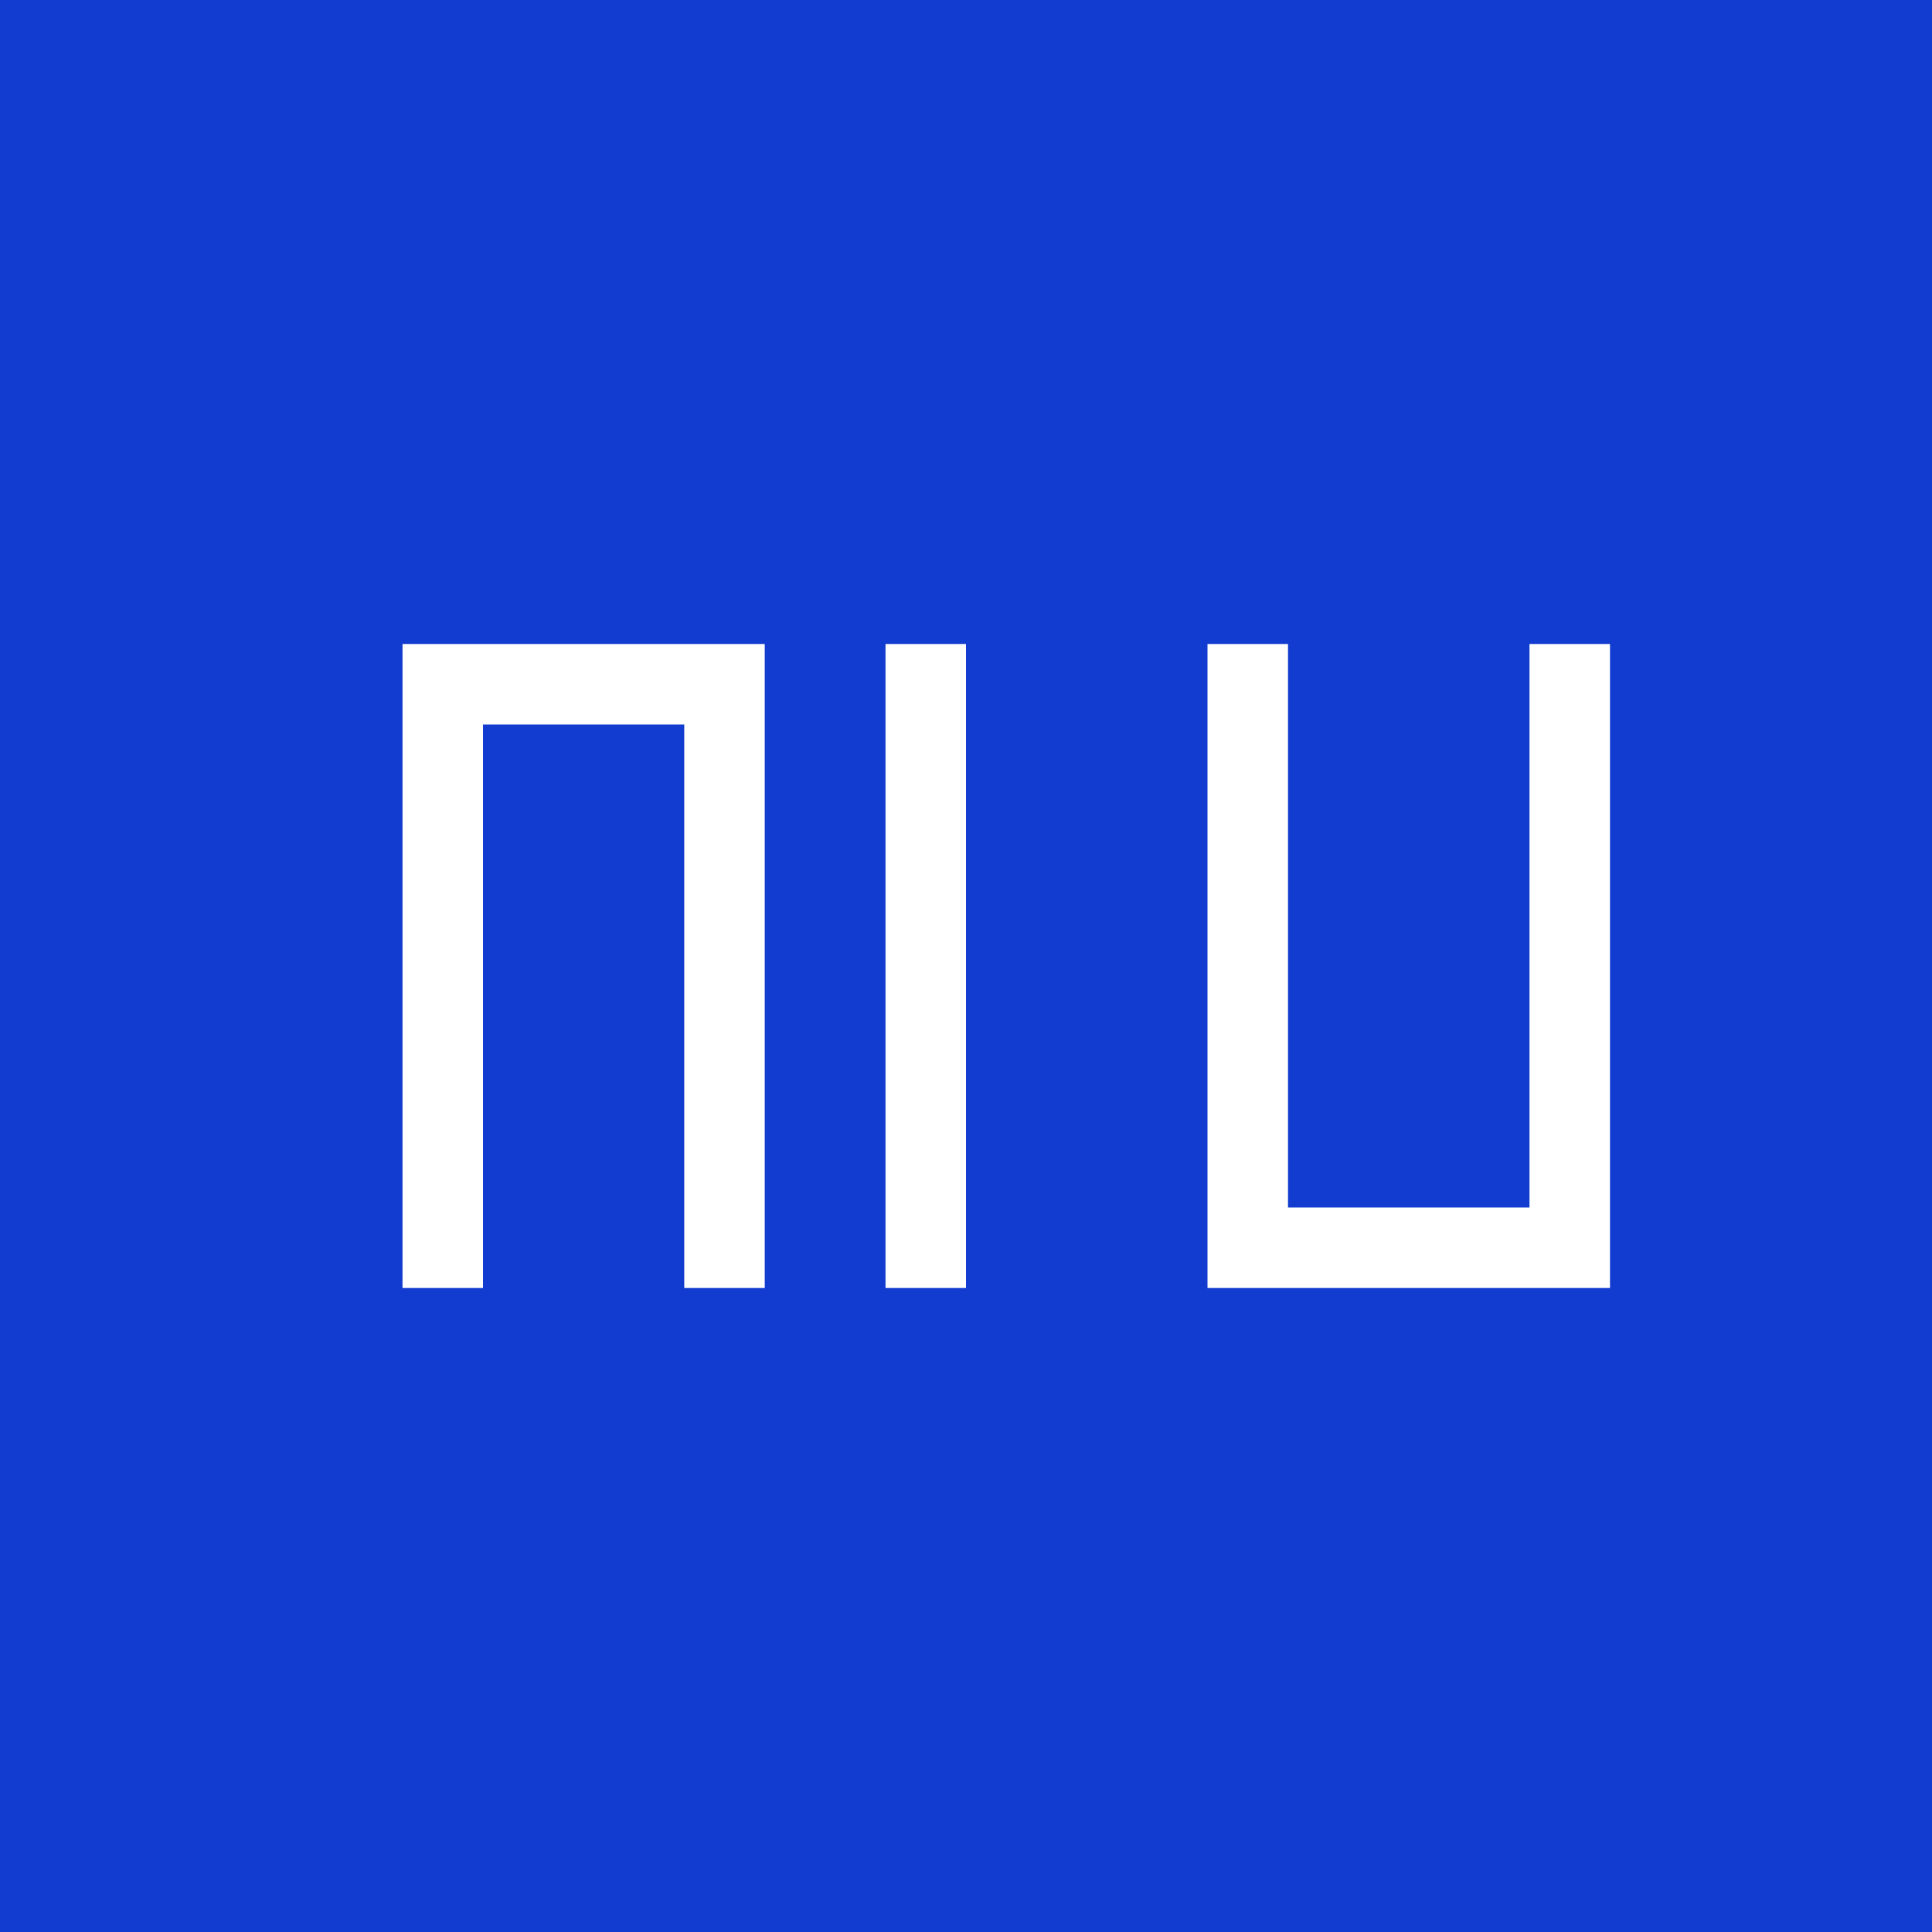
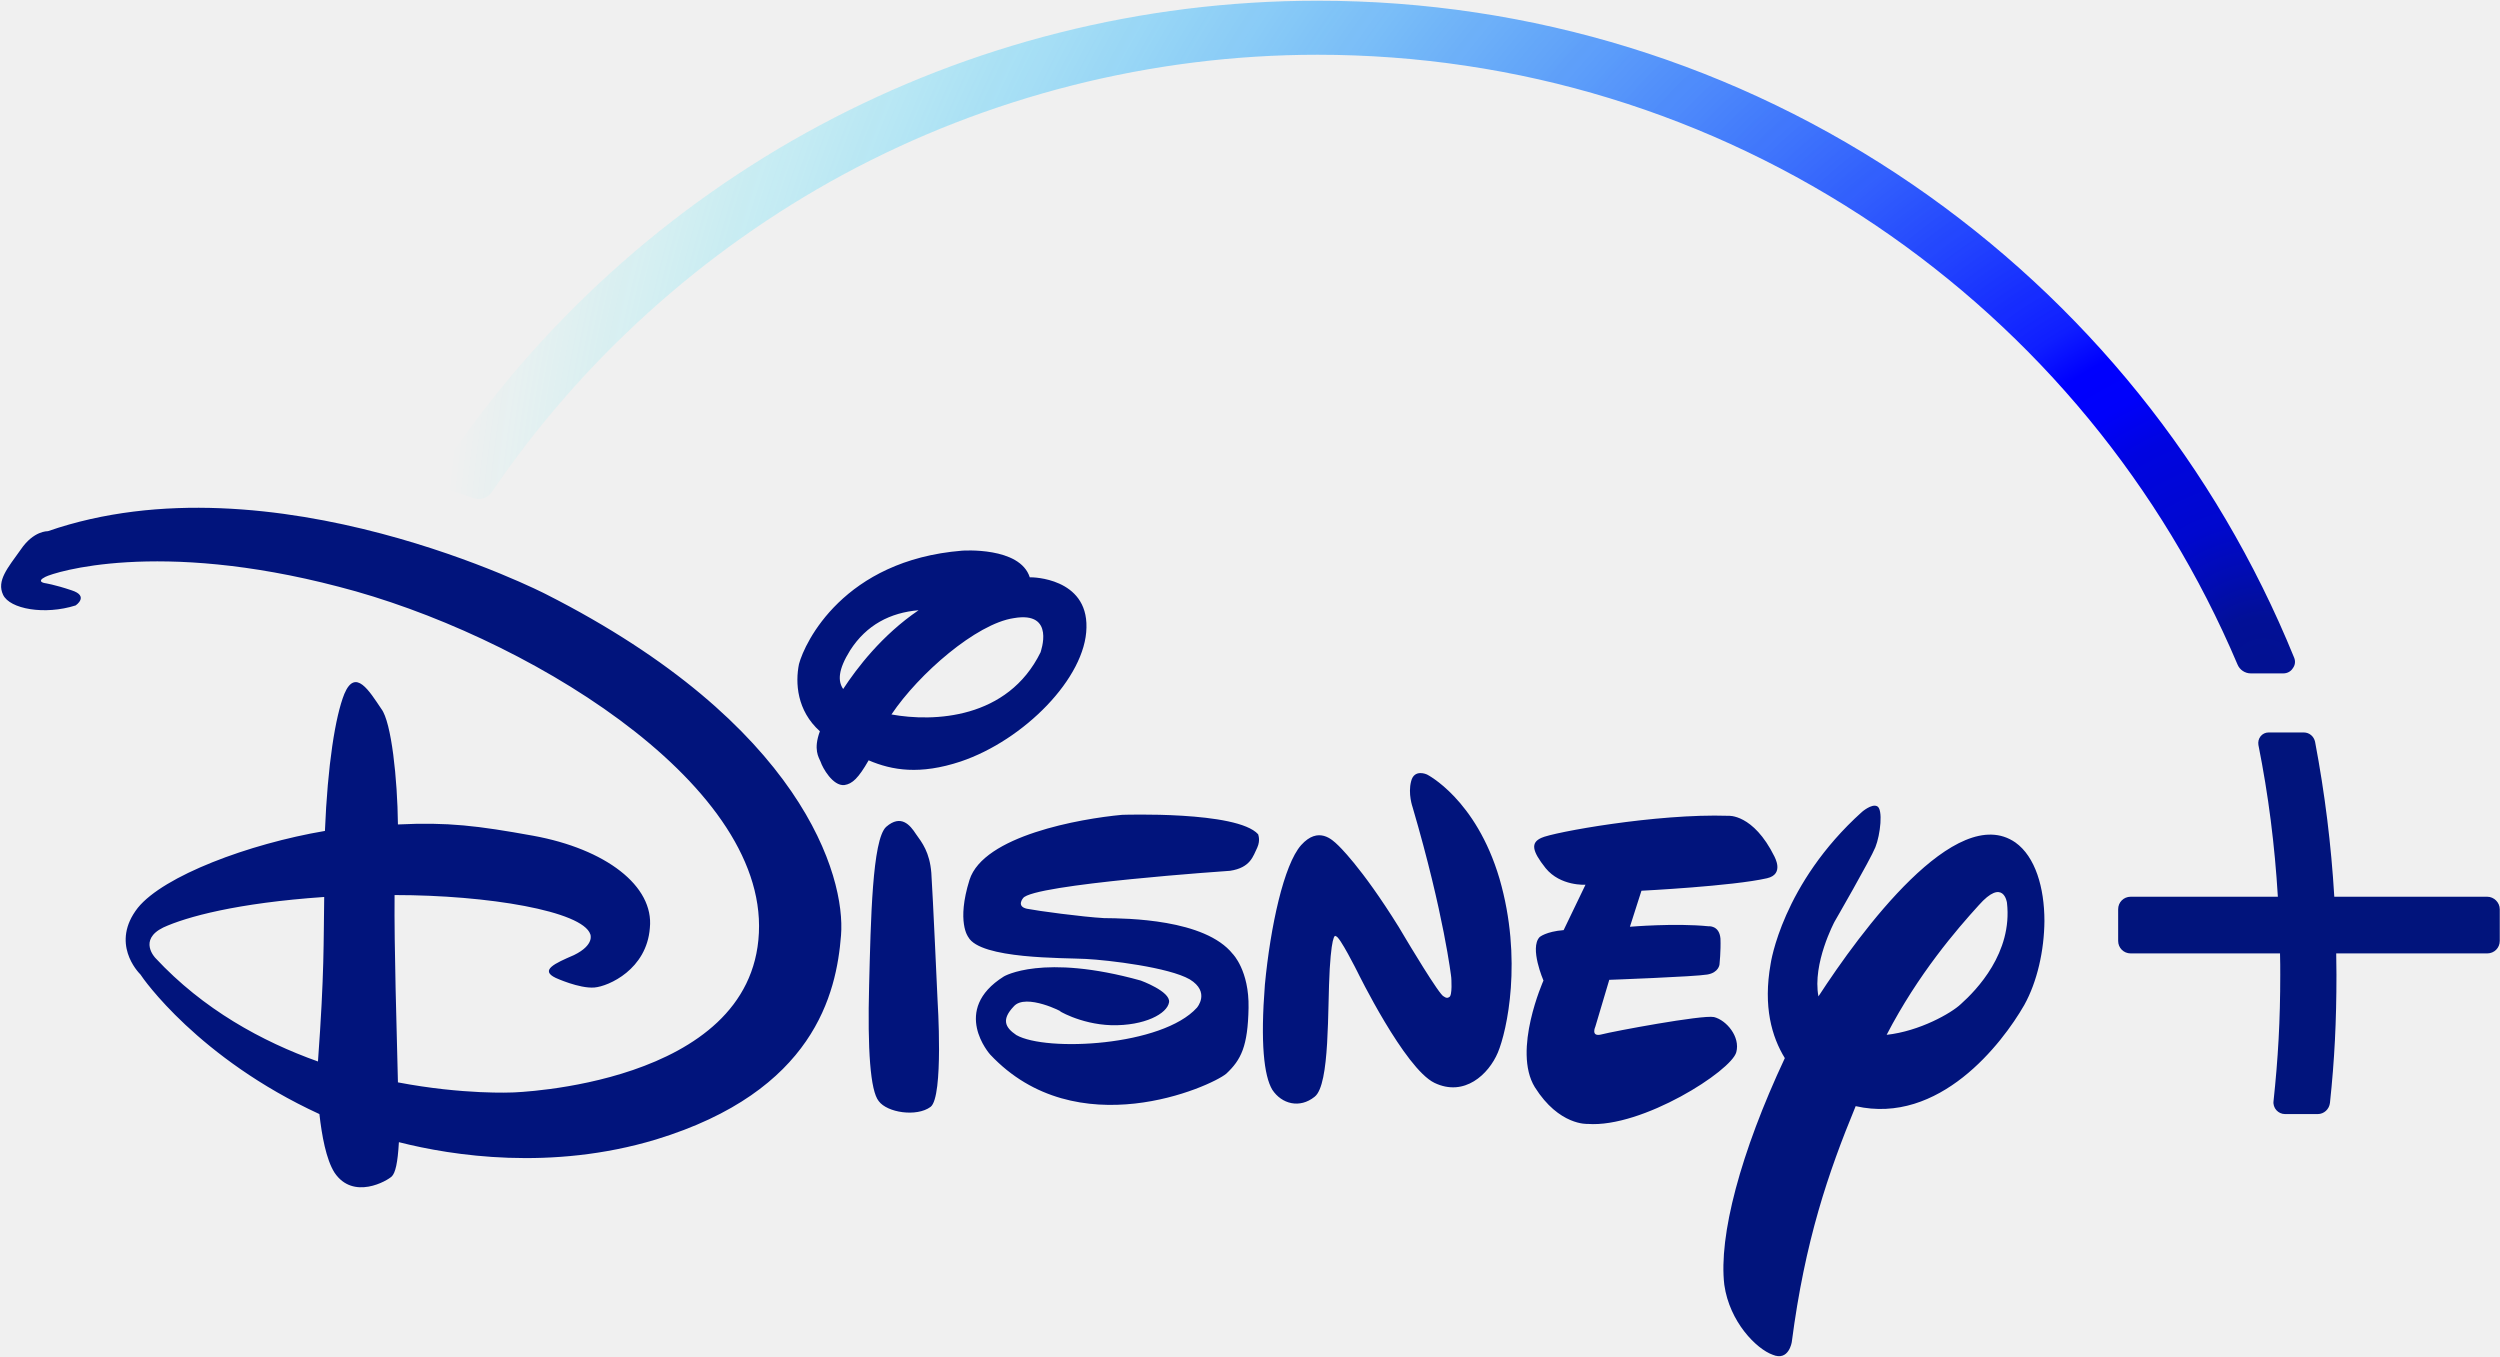
- <svg xmlns="http://www.w3.org/2000/svg" viewBox="0 0 48 48">
-   <rect fill="#113CCF" width="48" height="48" />
-   <path fill="white" d="M12 16h7v16h-2V18h-5v14h-2V16zm10 0h2v16h-2V16zm8 0h2v14h6v2h-8V16zm8 0h2v16h-2V16z" />
+ <svg xmlns="http://www.w3.org/2000/svg" width="1041px" height="565px" viewBox="0 0 1041 565" version="1.1">
+   <g id="Layer_1">
+     <g id="group">
+       <g id="group-1">
+         <g id="group-2">
+           <path id="Path" d="M735.8 365.7 C721.4 369 683.5 370.9 683.5 370.9 L678.7 385.9 C678.7 385.9 697.6 384.3 711.4 385.7 711.4 385.7 715.9 385.2 716.4 390.8 716.6 396 716 401.6 716 401.6 716 401.6 715.7 405 710.9 405.8 705.7 406.7 670.1 408 670.1 408 L664.3 427.5 C664.3 427.5 662.2 432 667 430.7 671.5 429.5 708.8 422.5 713.7 423.5 718.9 424.8 724.7 431.7 723 438.1 721 445.9 683.8 469.7 661.1 468 661.1 468 649.2 468.8 639.1 452.7 629.7 437.4 642.7 408.3 642.7 408.3 642.7 408.3 636.8 394.7 641.1 390.2 641.1 390.2 643.7 387.9 651.1 387.3 L660.2 368.4 C660.2 368.4 649.8 369.1 643.6 361.5 637.8 354.2 637.4 350.9 641.8 348.9 646.5 346.6 689.8 338.7 719.6 339.7 719.6 339.7 730 338.7 738.9 356.7 738.8 356.7 743.2 364 735.8 365.7 Z M623.7 438.3 C619.9 447.3 609.8 456.9 597.3 450.9 584.9 444.9 565.2 404.6 565.2 404.6 565.2 404.6 557.7 389.6 556.3 389.9 556.3 389.9 554.7 387 553.7 403.4 552.7 419.8 553.9 451.7 547.4 456.7 541.2 461.7 533.7 459.7 529.8 453.8 526.3 448 524.8 434.2 526.7 410 529 385.8 534.6 360 541.8 351.9 549 343.9 554.8 349.7 557 351.8 557 351.8 566.6 360.5 582.5 386.1 L585.3 390.8 C585.3 390.8 599.7 415 601.2 414.9 601.2 414.9 602.4 416 603.4 415.2 604.9 414.8 604.3 407 604.3 407 604.3 407 601.3 380.7 588.2 336.1 588.2 336.1 586.2 330.5 587.6 325.3 588.9 320 594.2 322.5 594.2 322.5 594.2 322.5 614.6 332.7 624.4 365.9 634.1 399.4 627.5 429.3 623.7 438.3 Z M523.5 353 C521.8 356.4 520.8 361.3 512.2 362.6 512.2 362.6 429.9 368.2 426 374 426 374 423.1 377.4 427.6 378.4 432.1 379.3 450.7 381.8 459.7 382.3 469.3 382.4 501.7 382.7 513.3 397.2 513.3 397.2 520.2 404.1 519.9 419.7 519.6 435.7 516.8 441.3 510.6 447.1 504.1 452.5 448.3 477.5 412.3 439.1 412.3 439.1 395.7 420.6 418 406.6 418 406.6 434.1 396.9 475 408.3 475 408.3 487.4 412.8 486.8 417.3 486.1 422.1 476.6 427.2 462.8 426.9 449.4 426.5 439.6 420.1 441.5 421.1 443.3 421.8 427.1 413.3 422.1 419.1 417.1 424.4 418.3 427.7 423.2 431 435.7 438.1 484 435.6 498.4 419.6 498.4 419.6 504.1 413.1 495.4 407.8 486.7 402.8 461.8 399.8 452.1 399.3 442.8 398.8 408.2 399.4 403.2 390.2 403.2 390.2 398.2 384 403.7 366.4 409.5 348 449.8 340.9 467.2 339.3 467.2 339.3 515.1 337.6 523.9 347.4 523.8 347.4 525 349.7 523.5 353 Z M387.5 460.9 C381.7 465.2 369.4 463.3 365.9 458.5 362.4 454.2 361.2 437.1 361.9 410.3 362.6 383.2 363.2 349.6 369 344.3 375.2 338.9 379 343.6 381.4 347.3 384 350.9 387.1 354.9 387.8 363.4 388.4 371.9 390.4 416.5 390.4 416.5 390.4 416.5 393 456.7 387.5 460.9 Z M400 317.1 C383.1 322.7 371.5 320.8 361.7 316.6 357.4 324.1 354.9 326.4 351.6 326.9 346.8 327.4 342.5 319.7 341.7 317.2 340.9 315.3 338.6 312.1 341.4 304.5 331.8 295.9 331.1 284.3 332.7 276.5 335.1 267.5 351.3 233.3 400.6 229.3 400.6 229.3 424.7 227.5 428.8 240.4 L429.5 240.4 C429.5 240.4 452.9 240.5 452.4 261.3 452.1 282.2 426.4 308.2 400 317.1 Z M354 270.8 C349 278.8 348.8 283.6 351.1 286.9 356.8 278.2 367.2 264.5 382.5 254.1 370.7 255.1 360.8 260.2 354 270.8 Z M422.1 257.4 C406.6 259.7 382.6 280.5 371.2 297.5 388.7 300.7 419.6 299.5 433.3 271.6 433.2 271.6 439.8 254.3 422.1 257.4 Z M842.9 418.5 C833.6 434.7 807.5 468.5 772.7 460.6 761.2 488.5 751.6 516.6 746.1 558.8 746.1 558.8 744.9 567 738.1 564.1 731.4 561.7 720.2 550.5 718 535 715.6 514.6 724.7 480.1 743.2 440.6 737.8 431.8 734.1 419.2 737.3 401.3 737.3 401.3 742 368.1 775.3 338.1 775.3 338.1 779.3 334.6 781.6 335.7 784.2 336.8 783 347.6 780.9 352.8 778.8 358 763.9 383.8 763.9 383.8 763.9 383.8 754.6 401.2 757.2 414.9 774.7 388 814.5 333.7 839.2 350.8 847.5 356.7 851.3 369.6 851.3 383.5 851.2 395.8 848.3 408.8 842.9 418.5 Z M835.7 375.9 C835.7 375.9 834.3 365.2 823.9 377 814.9 386.9 798.7 405.6 785.6 430.9 799.3 429.4 812.5 421.9 816.5 418.1 823 412.3 838.1 396.7 835.7 375.9 Z M350.2 389.5 C348.3 413.7 339 454.4 273.1 474.5 229.6 487.6 188.5 481.3 166.1 475.6 165.6 484.5 164.6 488.3 163.2 489.8 161.3 491.7 147.1 499.9 139.3 488.3 135.8 482.8 134 472.8 133 463.9 82.6 440.7 59.4 407.3 58.5 405.8 57.4 404.7 45.9 392.7 57.4 378 68.2 364.7 103.5 351.4 135.3 346 136.4 318.8 139.6 298.3 143.4 288.9 148 278 153.8 287.8 158.8 295.2 163 300.7 165.5 324.4 165.7 343.3 186.5 342.3 198.8 343.8 222 348 252.2 353.5 272.4 368.9 270.6 386.4 269.3 403.6 253.5 410.7 247.5 411.2 241.2 411.7 231.4 407.2 231.4 407.2 224.7 404 230.9 401.2 239 397.7 247.8 393.4 245.8 389 245.8 389 242.5 379.4 203.3 372.7 164.3 372.7 164.1 394.2 165.2 429.9 165.7 450.7 193 455.9 213.4 454.9 213.4 454.9 213.4 454.9 313 452.1 316 388.5 319.1 324.8 216.7 263.7 141 244.3 65.4 224.5 22.6 238.3 18.9 240.2 14.9 242.2 18.6 242.8 18.6 242.8 18.6 242.8 22.7 243.4 29.8 245.8 37.3 248.2 31.5 252.1 31.5 252.1 18.6 256.2 4.1 253.6 1.3 247.7 -1.5 241.8 3.2 236.5 8.6 228.9 14 220.9 19.9 221.2 19.9 221.2 113.4 188.8 227.3 247.4 227.3 247.4 334 301.5 352.2 364.9 350.2 389.5 Z M68 386.2 C57.4 391.4 64.7 398.9 64.7 398.9 84.6 420.3 109.1 433.7 132.4 442 135.1 405.1 134.7 392.1 135 373.5 98.6 376 77.6 381.8 68 386.2 Z" fill="#01147c" fill-opacity="1" stroke="none" />
+         </g>
+       </g>
+       <g id="group-3">
+         <g id="group-4">
+           <g id="group-5">
+             <path id="Path-1" d="M1040.9 378.6 L1040.9 391.8 C1040.9 394.7 1038.6 397 1035.7 397 L972.8 397 C972.8 400.3 972.9 403.2 972.9 405.9 972.9 425.4 972.1 441.3 970.2 459.2 969.9 461.9 967.7 463.9 965.1 463.9 L951.5 463.9 C950.1 463.9 948.8 463.3 947.9 462.3 947 461.3 946.5 459.9 946.7 458.5 948.6 440.7 949.5 425 949.5 405.9 949.5 403.1 949.5 400.2 949.4 397 L887.2 397 C884.3 397 882 394.7 882 391.8 L882 378.6 C882 375.7 884.3 373.4 887.2 373.4 L948.5 373.4 C947.2 351.9 944.6 331.2 940.4 310.2 940.2 308.9 940.5 307.6 941.3 306.6 942.1 305.6 943.3 305 944.6 305 L959.3 305 C961.6 305 963.5 306.6 964 308.9 968.1 330.6 970.7 351.7 972 373.4 L1035.7 373.4 C1038.5 373.4 1040.9 375.8 1040.9 378.6 Z" fill="#01147c" fill-opacity="1" stroke="none" />
+           </g>
+         </g>
+       </g>
+       <g id="group-6">
+         <g id="group-7">
+           <path id="Path-2" d="M200.2 204.3 L200.1 204.3 M199.4 204.4 C199.1 204.4 198.8 204.3 198.5 204.3 198.8 204.4 199.1 204.4 199.4 204.4 L199.7 204.4 C199.6 204.4 199.5 204.4 199.4 204.4 Z M199.4 204.4 C199.1 204.4 198.8 204.3 198.5 204.3 198.8 204.4 199.1 204.4 199.4 204.4 L199.7 204.4 C199.6 204.4 199.5 204.4 199.4 204.4 Z" fill="none" stroke="none" />
+           <defs>
+             <radialGradient id="radial-gradient" gradientUnits="userSpaceOnUse" cx="942.524" cy="279.896" r="760.124" fx="942.524" fy="279.896">
+               <stop offset="0.007" stop-color="#021192" stop-opacity="1" />
+               <stop offset="0.03" stop-color="#021096" stop-opacity="1" />
+               <stop offset="0.057" stop-color="#010cb4" stop-opacity="1" />
+               <stop offset="0.084" stop-color="#0008ce" stop-opacity="1" />
+               <stop offset="0.111" stop-color="#0006d7" stop-opacity="1" />
+               <stop offset="0.138" stop-color="#0004e1" stop-opacity="1" />
+               <stop offset="0.165" stop-color="#0001fa" stop-opacity="1" />
+               <stop offset="0.191" stop-color="#0000fe" stop-opacity="1" />
+               <stop offset="0.216" stop-color="#0f1eff" stop-opacity="1" />
+               <stop offset="1" stop-color="#00ffff" stop-opacity="0" />
+             </radialGradient>
+           </defs>
+           <path id="Path-3" d="M955.3 273.9 C922.8 194 867.9 125.9 796.5 76.9 723.4 26.8 637.7 0.3 548.7 0.3 401.5 0.3 264.9 73.4 183.4 195.9 182.5 197.2 182.3 198.9 182.8 200.4 183.3 202 184.5 203.1 186 203.6 L197.4 207.5 C198.1 207.7 198.8 207.8 199.4 207.8 201.5 207.8 203.5 206.7 204.7 205 242.1 150 292.7 104.3 351.1 72.7 411.4 40.1 479.7 22.8 548.6 22.8 631.9 22.8 712.2 47.4 781 93.8 848.1 139.1 900.2 202.4 931.7 276.7 932.6 278.9 934.8 280.4 937.2 280.4 L950.8 280.4 C952.4 280.4 953.9 279.6 954.7 278.3 955.7 277 955.9 275.4 955.3 273.9 Z M199.4 204.4 C199.1 204.4 198.8 204.3 198.5 204.2 198.8 204.3 199.1 204.4 199.4 204.4 L199.6 204.4 C199.6 204.4 199.5 204.4 199.4 204.4 Z M934.4 278.6 C934.7 278.8 935 279 935.3 279.1 935 278.9 934.7 278.8 934.4 278.6 Z" fill-opacity="1" fill="url(#radial-gradient)" stroke="none" />
+         </g>
+       </g>
+     </g>
+   </g>
</svg>
